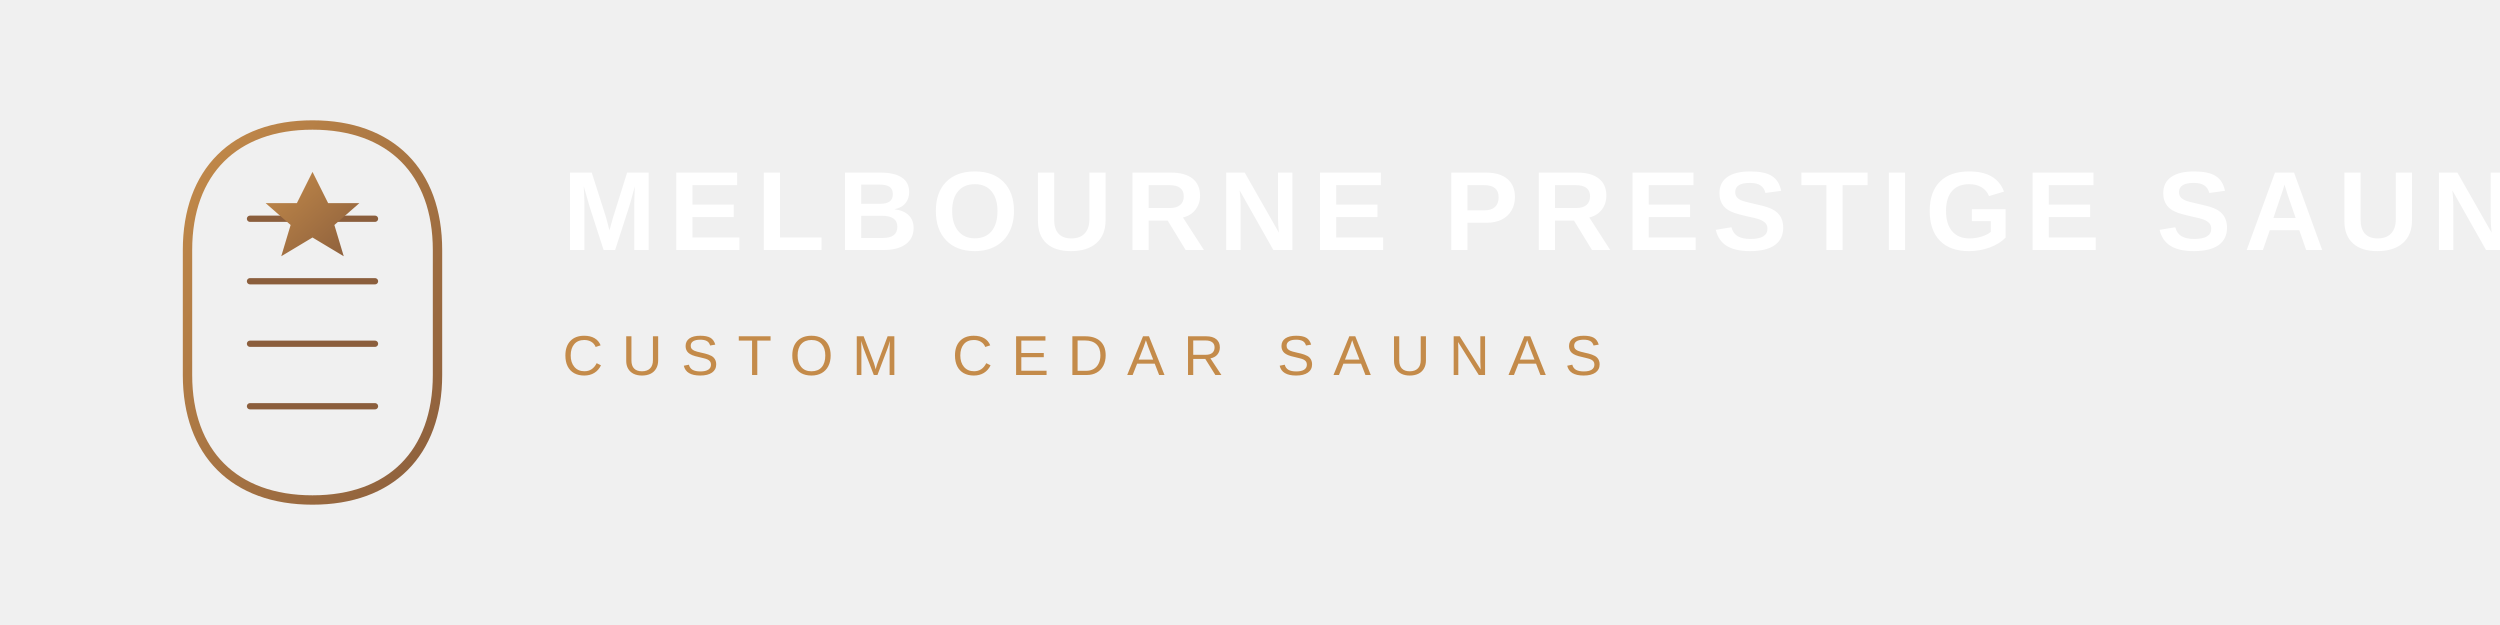
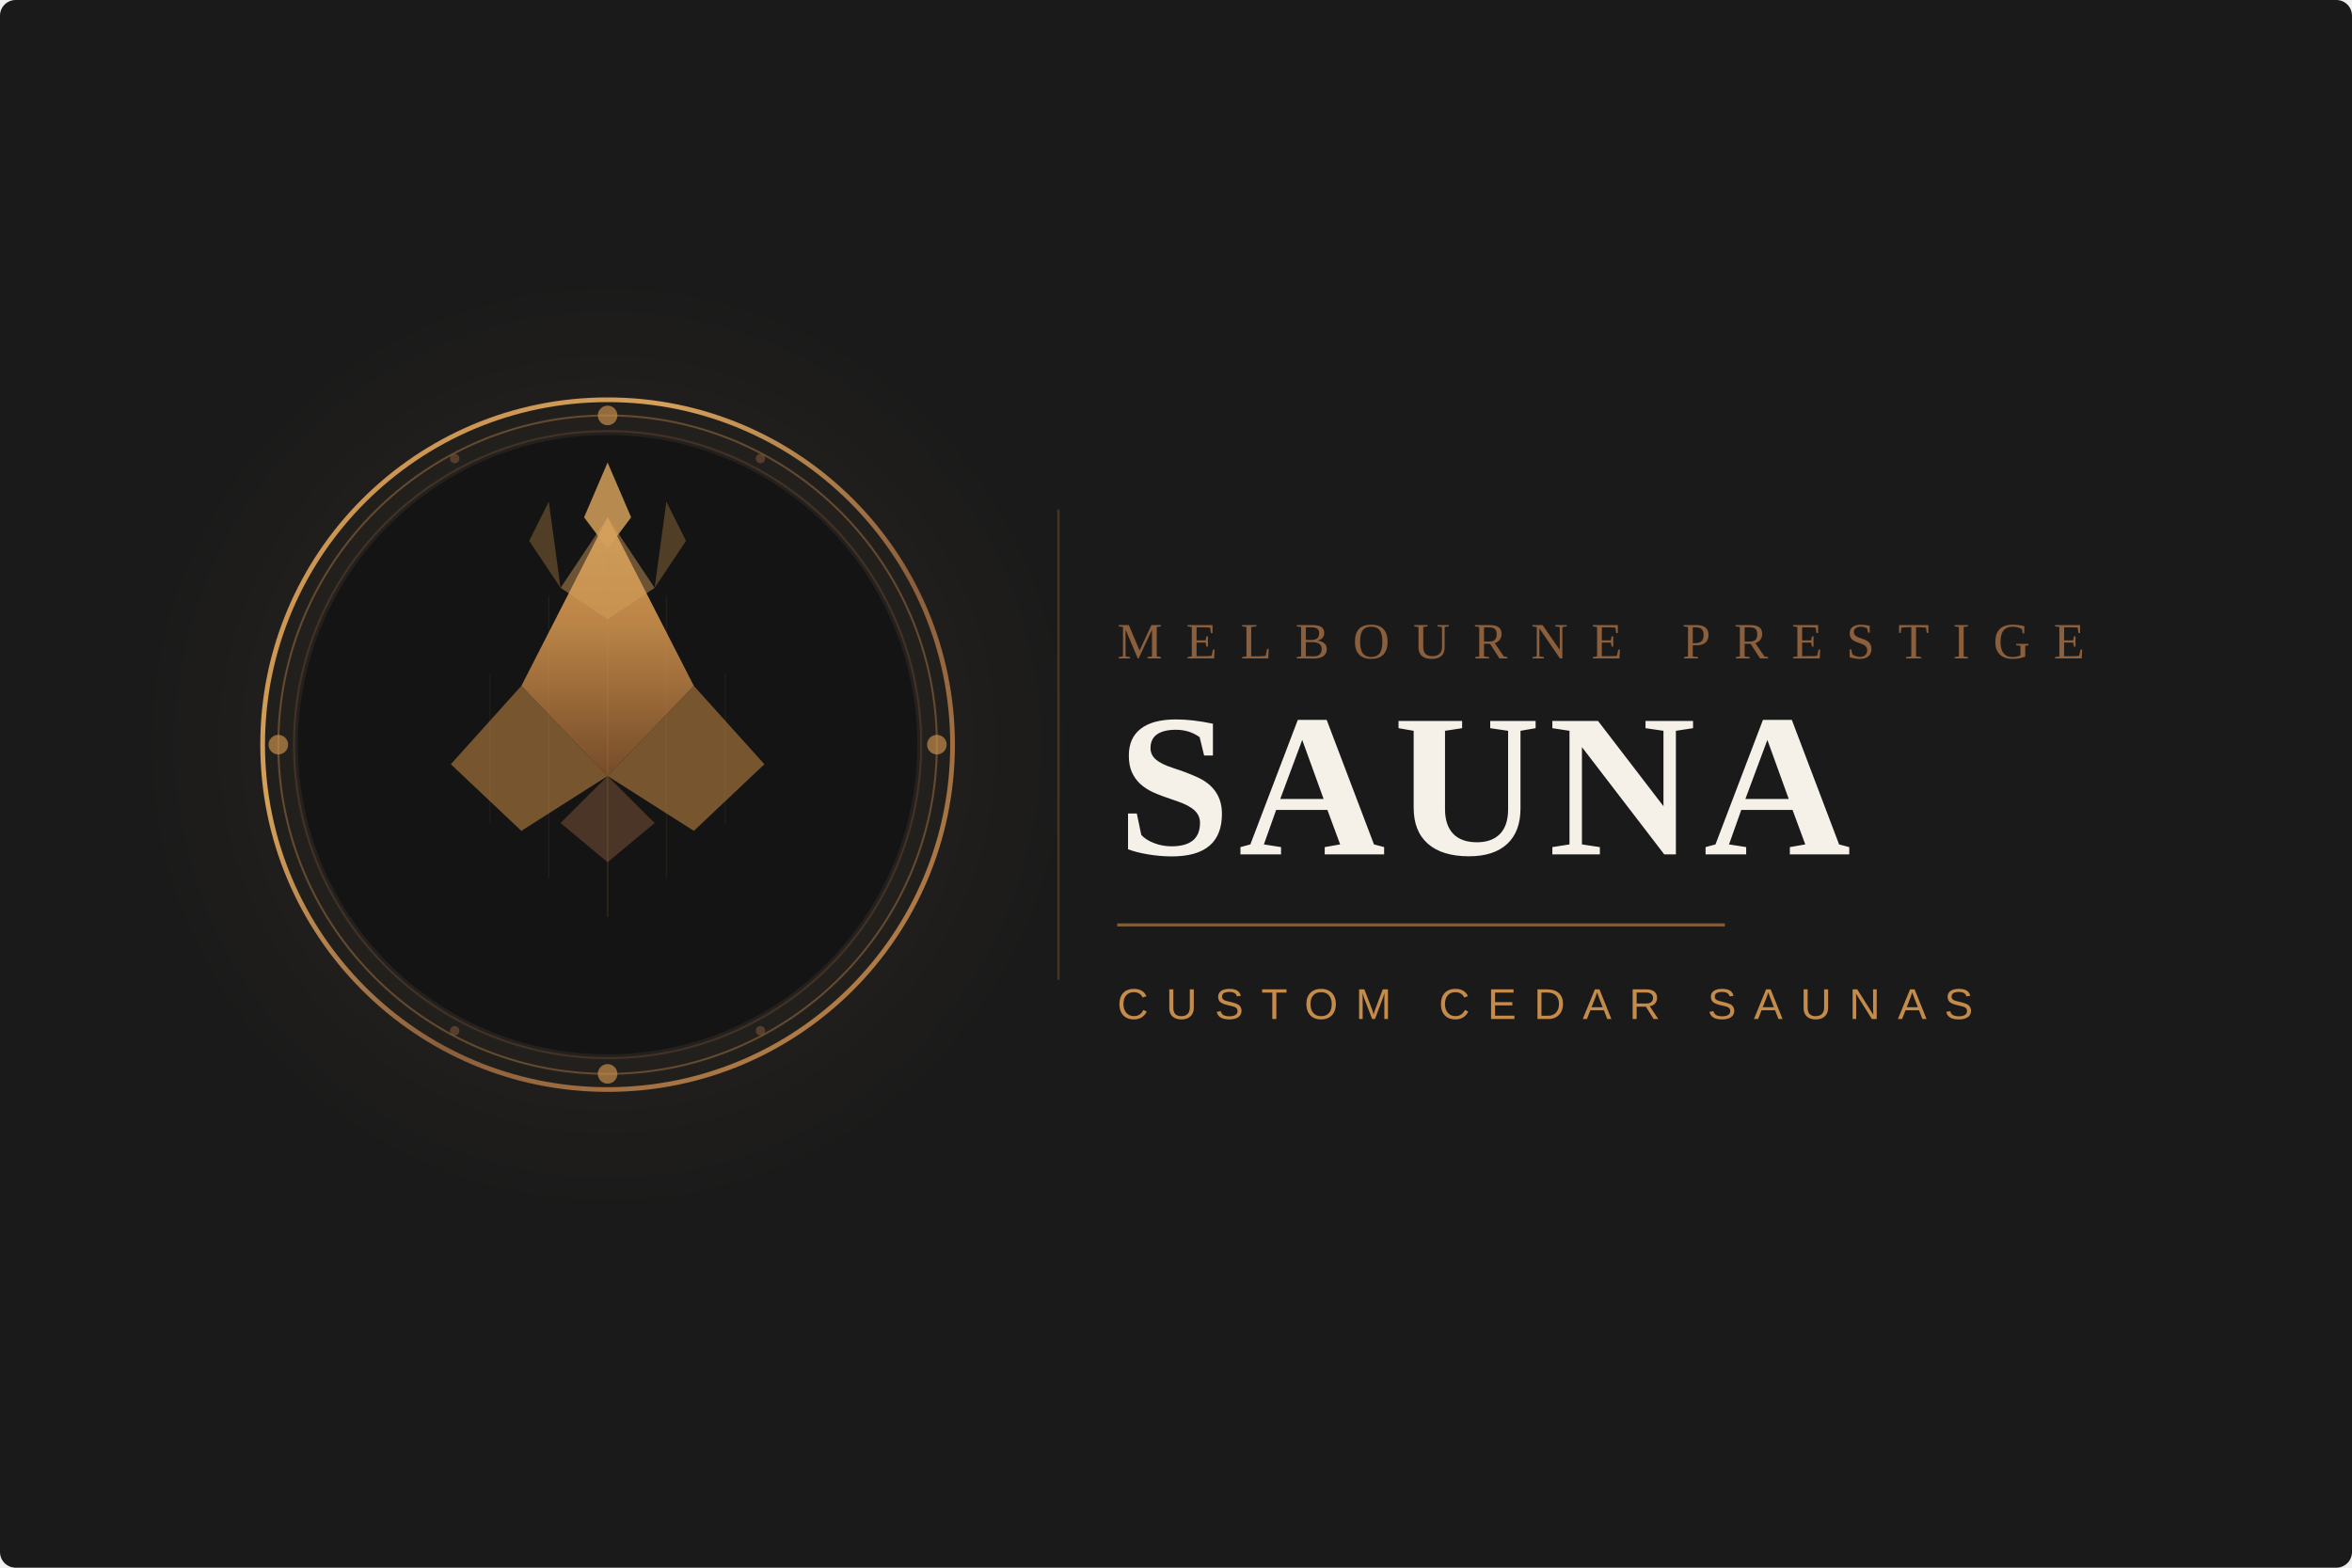
- <svg xmlns="http://www.w3.org/2000/svg" viewBox="0 0 800 200">
+ <svg xmlns="http://www.w3.org/2000/svg" viewBox="0 0 600 400">
  <defs>
-     <linearGradient id="woodGradient" x1="0%" y1="0%" x2="100%" y2="100%">
-       <stop offset="0%" style="stop-color:#c48b4a;stop-opacity:1" />
-       <stop offset="100%" style="stop-color:#8b5e3c;stop-opacity:1" />
+     <linearGradient id="goldGrad" x1="0" y1="0" x2="1" y2="1">
+       <stop offset="0%" stop-color="#d4a05a" />
+       <stop offset="50%" stop-color="#c48b4a" />
+       <stop offset="100%" stop-color="#8b5e3c" />
    </linearGradient>
+     <linearGradient id="flameGrad" x1="0" y1="0" x2="0" y2="1">
+       <stop offset="0%" stop-color="#d4a05a" />
+       <stop offset="40%" stop-color="#c48b4a" />
+       <stop offset="100%" stop-color="#7a4e2a" />
+     </linearGradient>
+     <linearGradient id="ringGrad" x1="0" y1="0" x2="1" y2="1">
+       <stop offset="0%" stop-color="#c48b4a" />
+       <stop offset="30%" stop-color="#d4a05a" />
+       <stop offset="60%" stop-color="#8b5e3c" />
+       <stop offset="100%" stop-color="#c48b4a" />
+     </linearGradient>
+     <radialGradient id="heatGlow" cx="0.5" cy="0.5" r="0.5">
+       <stop offset="0%" stop-color="#c48b4a" stop-opacity="0.15" />
+       <stop offset="100%" stop-color="#c48b4a" stop-opacity="0" />
+     </radialGradient>
  </defs>
-   <g transform="translate(60, 40)">
-     <path d="M40 0 C 65 0, 80 15, 80 40 L 80 80 C 80 105, 65 120, 40 120 C 15 120, 0 105, 0 80 L 0 40 C 0 15, 15 0, 40 0 Z" fill="none" stroke="url(#woodGradient)" stroke-width="3" />
-     <path d="M20 30 L 60 30 M20 50 L 60 50 M20 70 L 60 70 M20 90 L 60 90" stroke="#8b5e3c" stroke-width="2" stroke-linecap="round" />
-     <path d="M40 15 L 45 25 L 55 25 L 47 32 L 50 42 L 40 36 L 30 42 L 33 32 L 25 25 L 35 25 Z" fill="url(#woodGradient)" />
-   </g>
-   <g transform="translate(180, 80)">
-     <text x="0" y="0" font-family="Arial, sans-serif" font-weight="bold" font-size="36" letter-spacing="4" fill="#ffffff">MELBOURNE PRESTIGE SAUNA</text>
-     <text x="0" y="40" font-family="Arial, sans-serif" font-weight="300" font-size="18" letter-spacing="6" fill="#c48b4a">CUSTOM CEDAR SAUNAS</text>
-   </g>
+   <rect width="600" height="400" fill="#1a1a1a" rx="4" />
+   <circle cx="155" cy="190" r="120" fill="url(#heatGlow)" />
+   <circle cx="155" cy="190" r="88" fill="none" stroke="url(#ringGrad)" stroke-width="1.2" />
+   <circle cx="155" cy="190" r="84" fill="none" stroke="#c48b4a" stroke-width="0.5" opacity="0.4" />
+   <circle cx="155" cy="190" r="80" fill="none" stroke="#8b5e3c" stroke-width="0.5" opacity="0.3" />
+   <circle cx="155" cy="190" r="79" fill="#141414" />
+   <circle cx="155" cy="106" r="2.5" fill="#c48b4a" opacity="0.7" />
+   <circle cx="155" cy="274" r="2.5" fill="#c48b4a" opacity="0.7" />
+   <circle cx="71" cy="190" r="2.5" fill="#c48b4a" opacity="0.7" />
+   <circle cx="239" cy="190" r="2.5" fill="#c48b4a" opacity="0.7" />
+   <circle cx="194" cy="117" r="1.2" fill="#8b5e3c" opacity="0.5" />
+   <circle cx="116" cy="263" r="1.2" fill="#8b5e3c" opacity="0.5" />
+   <circle cx="116" cy="117" r="1.2" fill="#8b5e3c" opacity="0.5" />
+   <circle cx="194" cy="263" r="1.2" fill="#8b5e3c" opacity="0.5" />
+   <polygon points="155,132 133,175 155,198 177,175" fill="url(#flameGrad)" opacity="0.95" />
+   <polygon points="133,175 115,195 133,212 155,198" fill="#a0703a" opacity="0.7" />
+   <polygon points="177,175 195,195 177,212 155,198" fill="#a0703a" opacity="0.7" />
+   <polygon points="155,132 143,150 155,158 167,150" fill="#d4a05a" opacity="0.45" />
+   <polygon points="155,198 143,210 155,220 167,210" fill="#8b5e3c" opacity="0.45" />
+   <polygon points="155,118 149,132 155,140 161,132" fill="#d4a05a" opacity="0.85" />
+   <polygon points="140,128 135,138 143,150" fill="#c48b4a" opacity="0.35" />
+   <polygon points="170,128 175,138 167,150" fill="#c48b4a" opacity="0.35" />
+   <line x1="155" y1="142" x2="155" y2="234" stroke="#c48b4a" stroke-width="0.4" opacity="0.15" />
+   <line x1="140" y1="152" x2="140" y2="224" stroke="#c48b4a" stroke-width="0.3" opacity="0.10" />
+   <line x1="170" y1="152" x2="170" y2="224" stroke="#c48b4a" stroke-width="0.3" opacity="0.10" />
+   <line x1="125" y1="172" x2="125" y2="210" stroke="#c48b4a" stroke-width="0.3" opacity="0.08" />
+   <line x1="185" y1="172" x2="185" y2="210" stroke="#c48b4a" stroke-width="0.3" opacity="0.08" />
+   <line x1="270" y1="130" x2="270" y2="250" stroke="#c48b4a" stroke-width="0.6" opacity="0.25" />
+   <text x="285" y="168" font-family="Georgia, 'Times New Roman', serif" font-size="13" font-weight="400" letter-spacing="6" fill="#8b5e3c">MELBOURNE PRESTIGE</text>
+   <text x="285" y="218" font-family="Georgia, 'Times New Roman', serif" font-size="52" font-weight="700" letter-spacing="2" fill="#f5f0e8">SAUNA</text>
+   <line x1="285" y1="236" x2="440" y2="236" stroke="#c48b4a" stroke-width="0.8" opacity="0.6" />
+   <text x="285" y="260" font-family="'Segoe UI', 'Helvetica Neue', Arial, sans-serif" font-size="11" font-weight="400" letter-spacing="4.5" fill="#c48b4a">CUSTOM CEDAR SAUNAS</text>
</svg>
